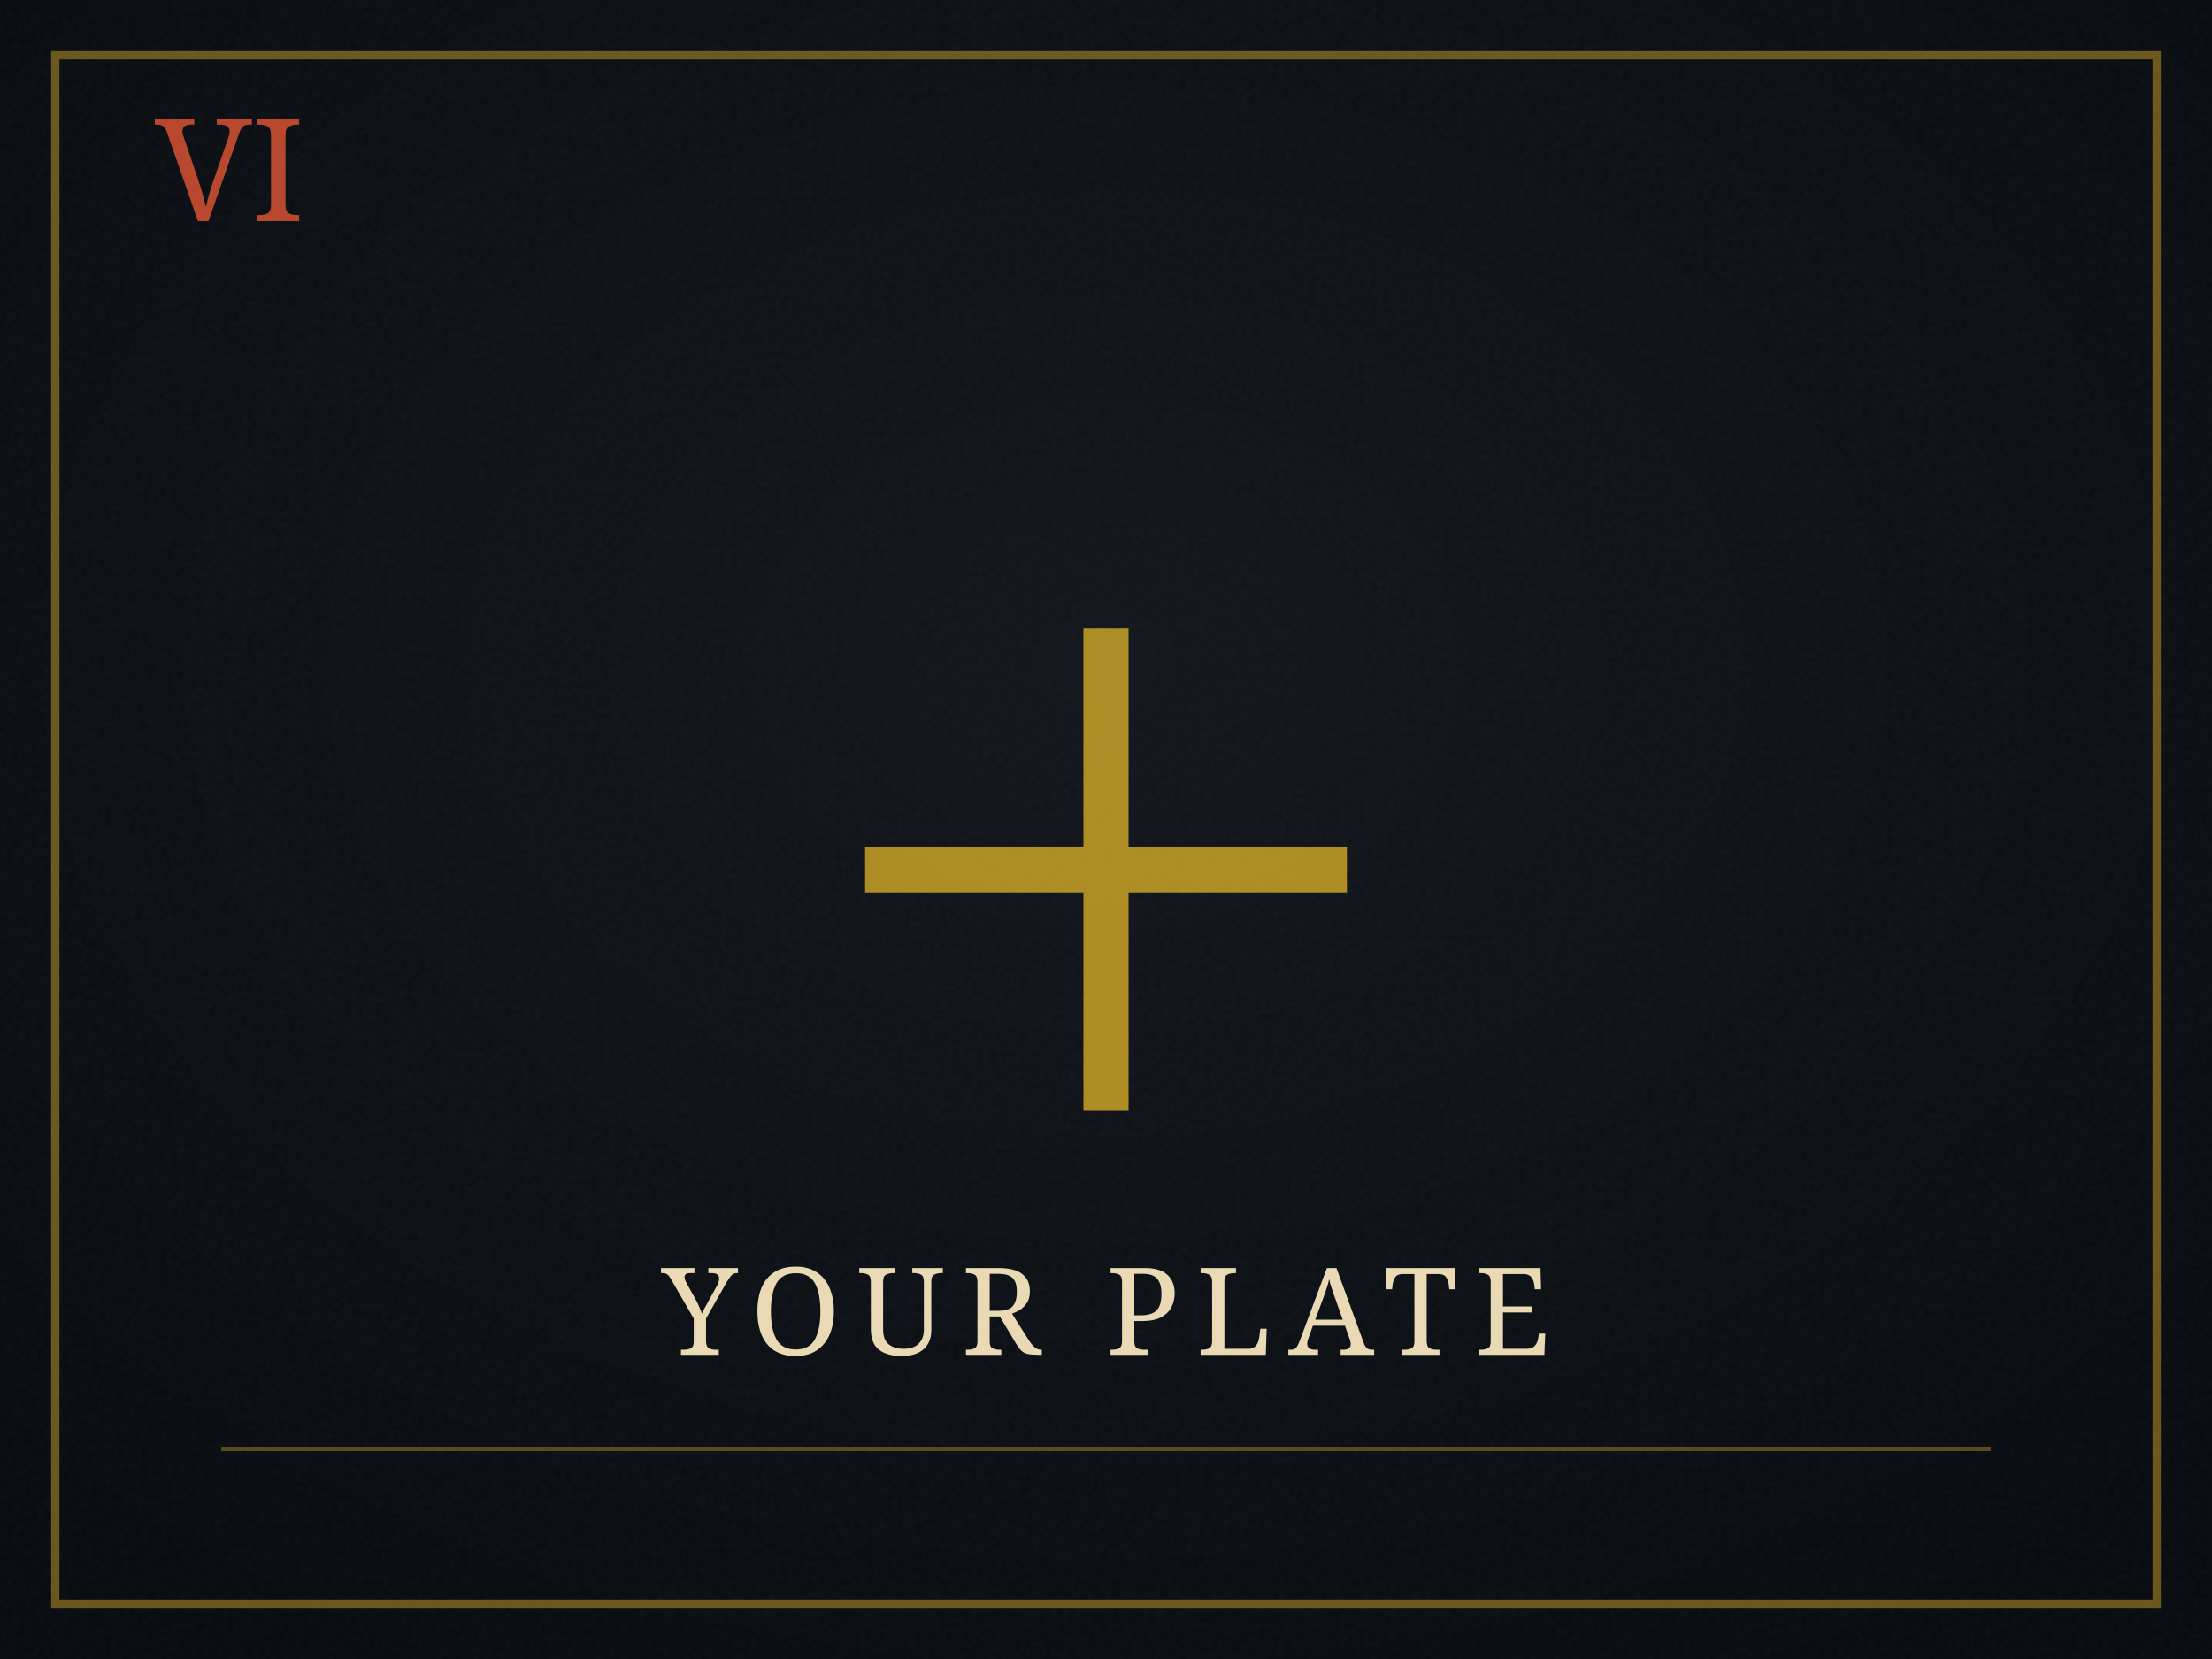
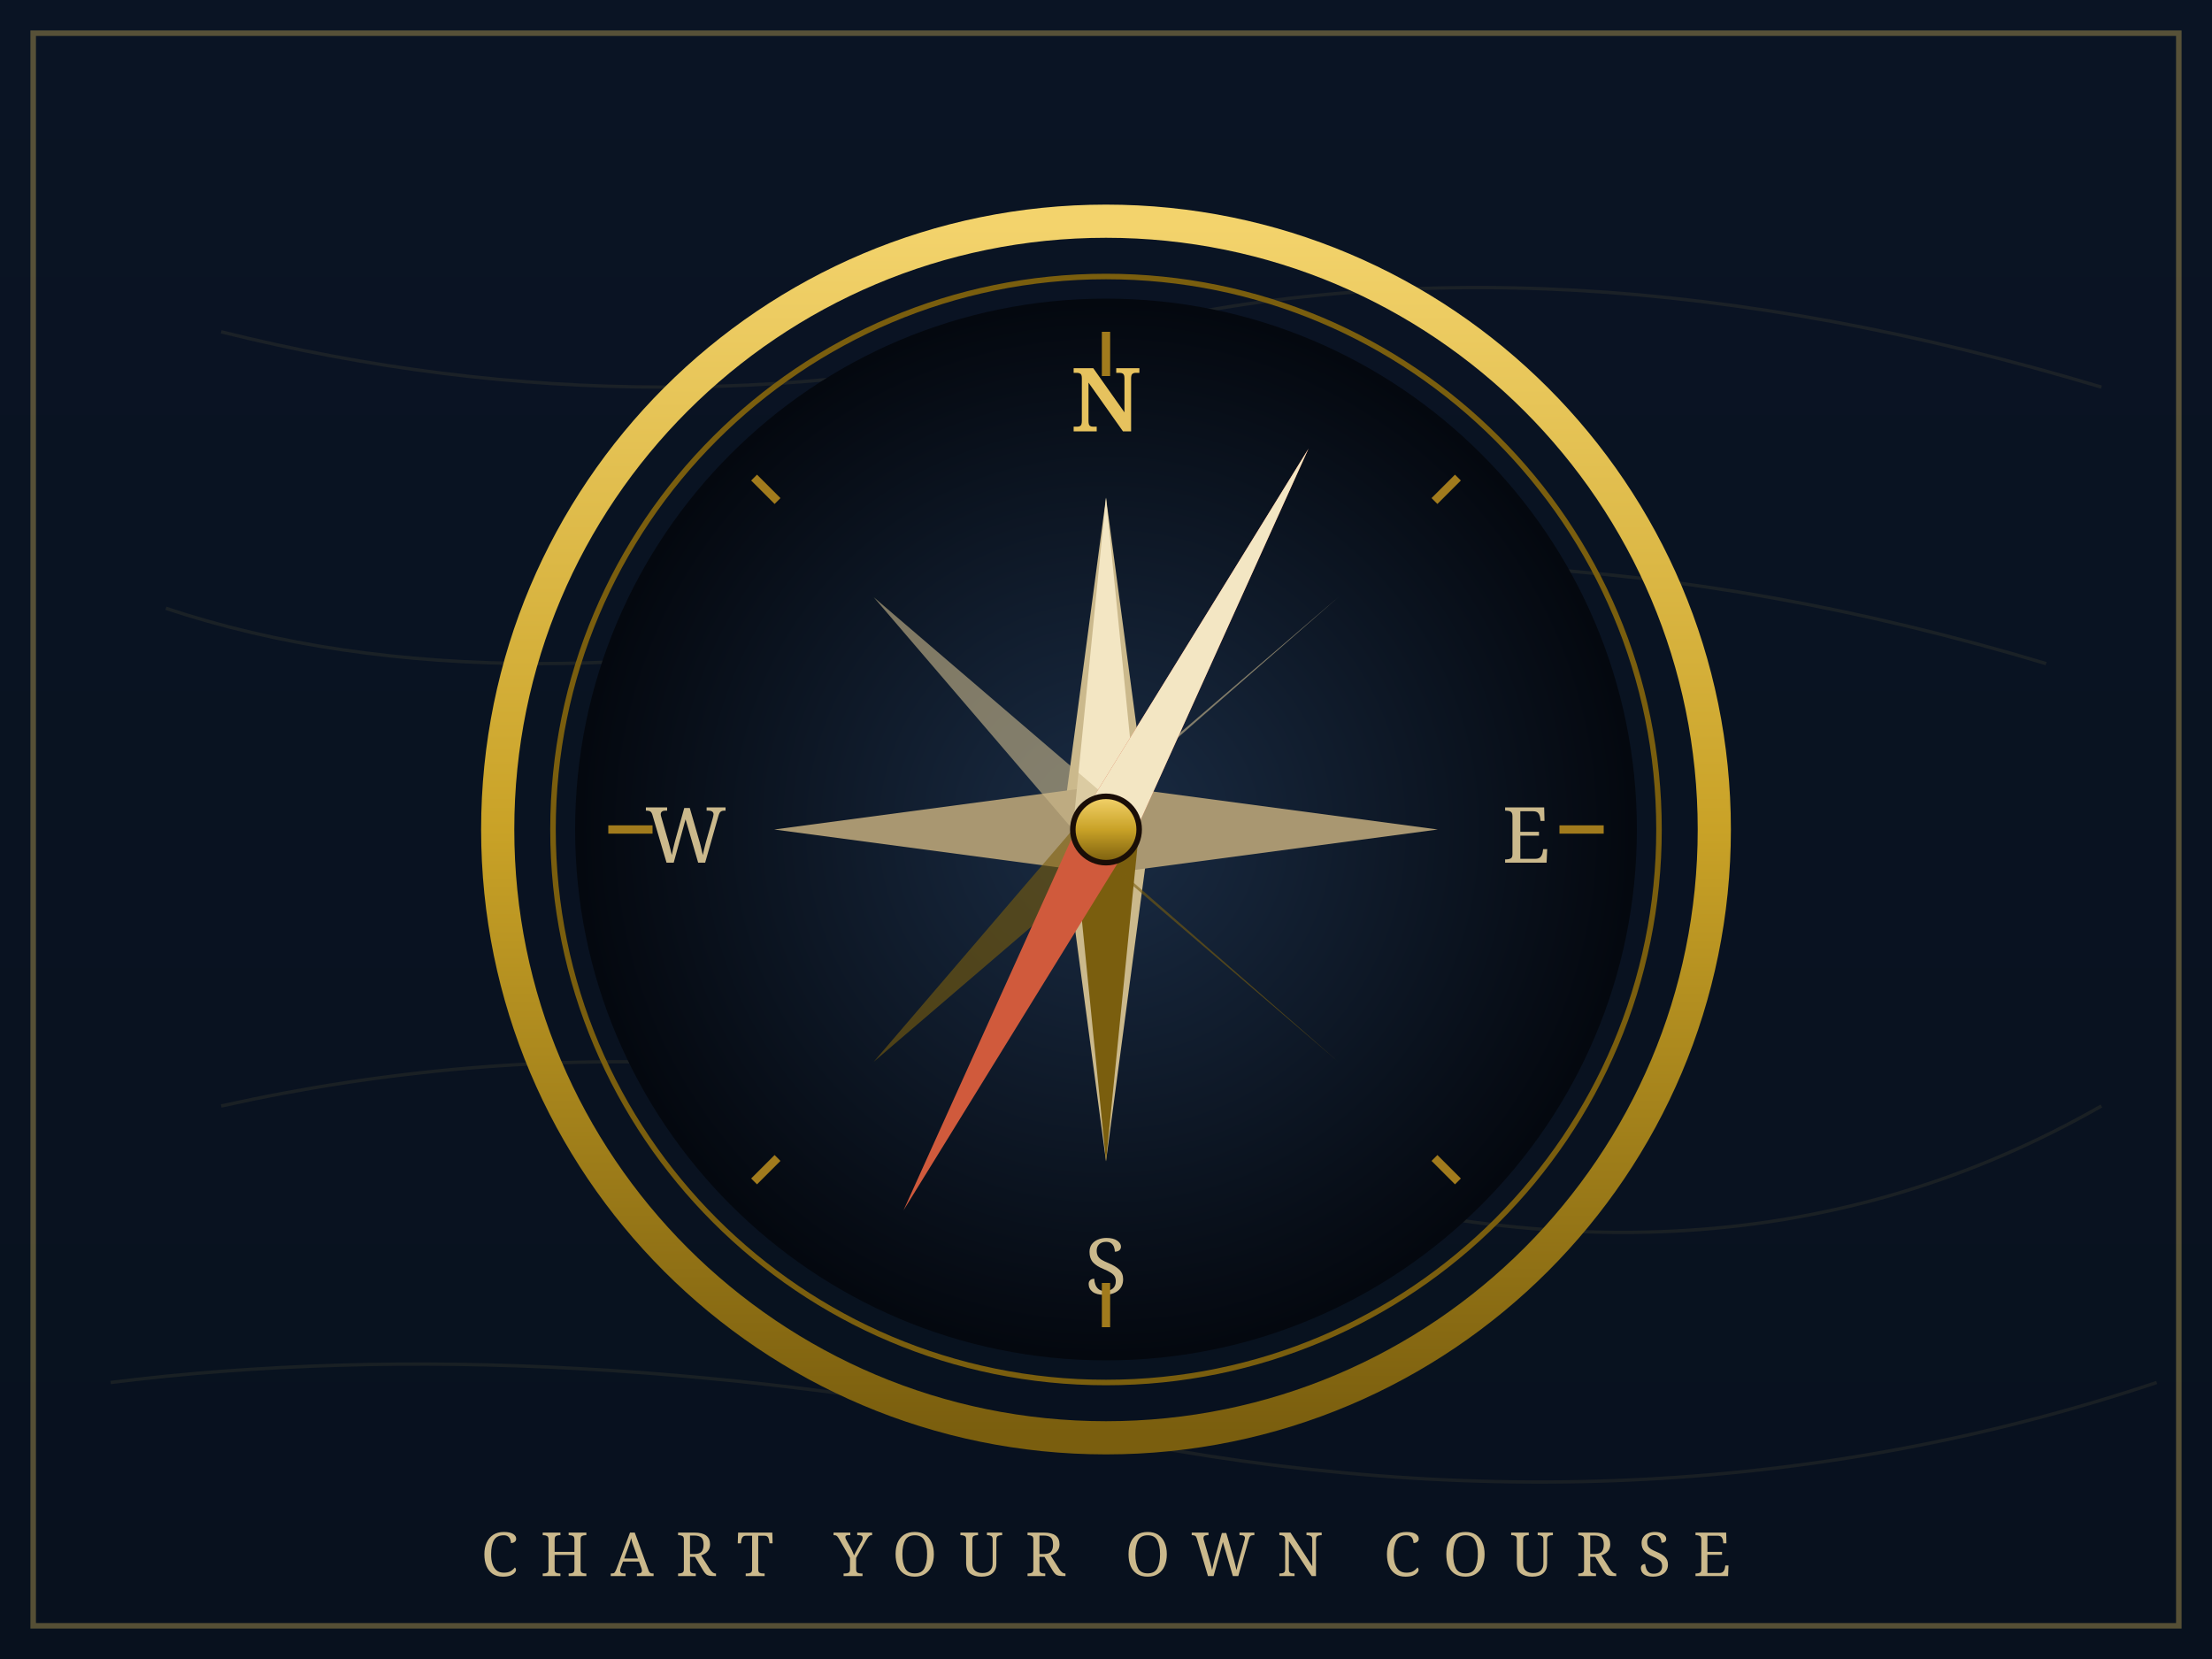
<svg xmlns="http://www.w3.org/2000/svg" viewBox="0 0 400 300">
  <defs>
-     <radialGradient id="g6" cx="50%" cy="40%" r="70%">
-       <stop offset="0%" stop-color="#12161d" />
-       <stop offset="100%" stop-color="#070a0e" />
+     <linearGradient id="bg6" x1="0" y1="0" x2="0" y2="1">
+       <stop offset="0%" stop-color="#0a1424" />
+       <stop offset="100%" stop-color="#08111e" />
+     </linearGradient>
+     <radialGradient id="compassFace" cx="50%" cy="50%" r="50%">
+       <stop offset="0%" stop-color="#1a2c44" />
+       <stop offset="100%" stop-color="#04080f" />
    </radialGradient>
-     <filter id="n6">
-       <feTurbulence type="fractalNoise" baseFrequency="0.9" numOctaves="2" />
-       <feColorMatrix type="saturate" values="0" />
-     </filter>
+     <linearGradient id="brass6" x1="0" y1="0" x2="0" y2="1">
+       <stop offset="0%" stop-color="#f3d36c" />
+       <stop offset="50%" stop-color="#c9a227" />
+       <stop offset="100%" stop-color="#7a5e0e" />
+     </linearGradient>
  </defs>
-   <rect width="400" height="300" fill="url(#g6)" />
-   <rect width="400" height="300" fill="#000" opacity="0.04" filter="url(#n6)" />
-   <rect x="10" y="10" width="380" height="280" fill="none" stroke="#c9a227" stroke-width="1.5" opacity="0.5" />
-   <text x="200" y="150" font-size="120" text-anchor="middle" dominant-baseline="central" fill="#c9a227" opacity="0.85">＋</text>
-   <text x="200" y="245" font-size="22" letter-spacing="3" text-anchor="middle" fill="#e9dab5" font-family="Georgia, serif">YOUR PLATE</text>
-   <text x="28" y="40" font-size="26" fill="#b8482e" font-family="Georgia, serif">VI</text>
-   <line x1="40" y1="262" x2="360" y2="262" stroke="#c9a227" stroke-width="0.8" opacity="0.4" />
+   <rect width="400" height="300" fill="url(#bg6)" />
+   <g opacity="0.08" stroke="#e6c25e" stroke-width="0.6" fill="none">
+     <path d="M40 60 Q120 80 200 60 T380 70" />
+     <path d="M30 110 Q90 130 180 110 T370 120" />
+     <path d="M40 200 Q130 180 220 210 T380 200" />
+     <path d="M20 250 Q100 240 200 260 T390 250" />
+   </g>
+   <g transform="translate(200 150)">
+     <circle r="110" fill="none" stroke="url(#brass6)" stroke-width="6" />
+     <circle r="100" fill="none" stroke="#7a5e0e" stroke-width="1" />
+     <circle r="96" fill="url(#compassFace)" />
+     <text x="0" y="-72" font-family="serif" font-size="16" text-anchor="middle" fill="#e6c25e" font-weight="bold">N</text>
+     <text x="76" y="6" font-family="serif" font-size="14" text-anchor="middle" fill="#cbb98c">E</text>
+     <text x="0" y="84" font-family="serif" font-size="14" text-anchor="middle" fill="#cbb98c">S</text>
+     <text x="-76" y="6" font-family="serif" font-size="14" text-anchor="middle" fill="#cbb98c">W</text>
+     <g stroke="#a17b1d" stroke-width="1.5">
+       <line transform="rotate(0)" x1="0" y1="-90" x2="0" y2="-82" />
+       <line transform="rotate(45)" x1="0" y1="-90" x2="0" y2="-84" />
+       <line transform="rotate(90)" x1="0" y1="-90" x2="0" y2="-82" />
+       <line transform="rotate(135)" x1="0" y1="-90" x2="0" y2="-84" />
+       <line transform="rotate(180)" x1="0" y1="-90" x2="0" y2="-82" />
+       <line transform="rotate(225)" x1="0" y1="-90" x2="0" y2="-84" />
+       <line transform="rotate(270)" x1="0" y1="-90" x2="0" y2="-82" />
+       <line transform="rotate(315)" x1="0" y1="-90" x2="0" y2="-84" />
+     </g>
+     <g>
+       <polygon points="0,-60 8,0 0,60 -8,0" fill="#cbb98c" />
+       <polygon points="-60,0 0,-8 60,0 0,8" fill="#a99771" />
+       <polygon points="0,-60 6,0 -6,0" fill="#f3e6c3" />
+       <polygon points="0,60 6,0 -6,0" fill="#7a5e0e" />
+       <polygon points="-42,-42 0,-6 6,0 -6,0" fill="#cbb98c" opacity="0.6" />
+       <polygon points="42,-42 -6,0 6,0 0,-6" fill="#cbb98c" opacity="0.6" />
+       <polygon points="42,42 -6,0 6,0 0,6" fill="#7a5e0e" opacity="0.6" />
+       <polygon points="-42,42 -6,0 6,0 0,6" fill="#7a5e0e" opacity="0.6" />
+     </g>
+     <g transform="rotate(28)">
+       <polygon points="0,-78 5,0 0,78 -5,0" fill="#d05a3c" />
+       <polygon points="0,-78 5,0 -5,0" fill="#f3e6c3" />
+     </g>
+     <circle r="6" fill="url(#brass6)" stroke="#1a0e07" stroke-width="1" />
+   </g>
+   <text x="200" y="285" font-family="serif" font-size="11" letter-spacing="4" text-anchor="middle" fill="#cbb98c">CHART YOUR OWN COURSE</text>
+   <rect x="6" y="6" width="388" height="288" fill="none" stroke="rgba(230,194,94,.35)" stroke-width="1" />
</svg>
